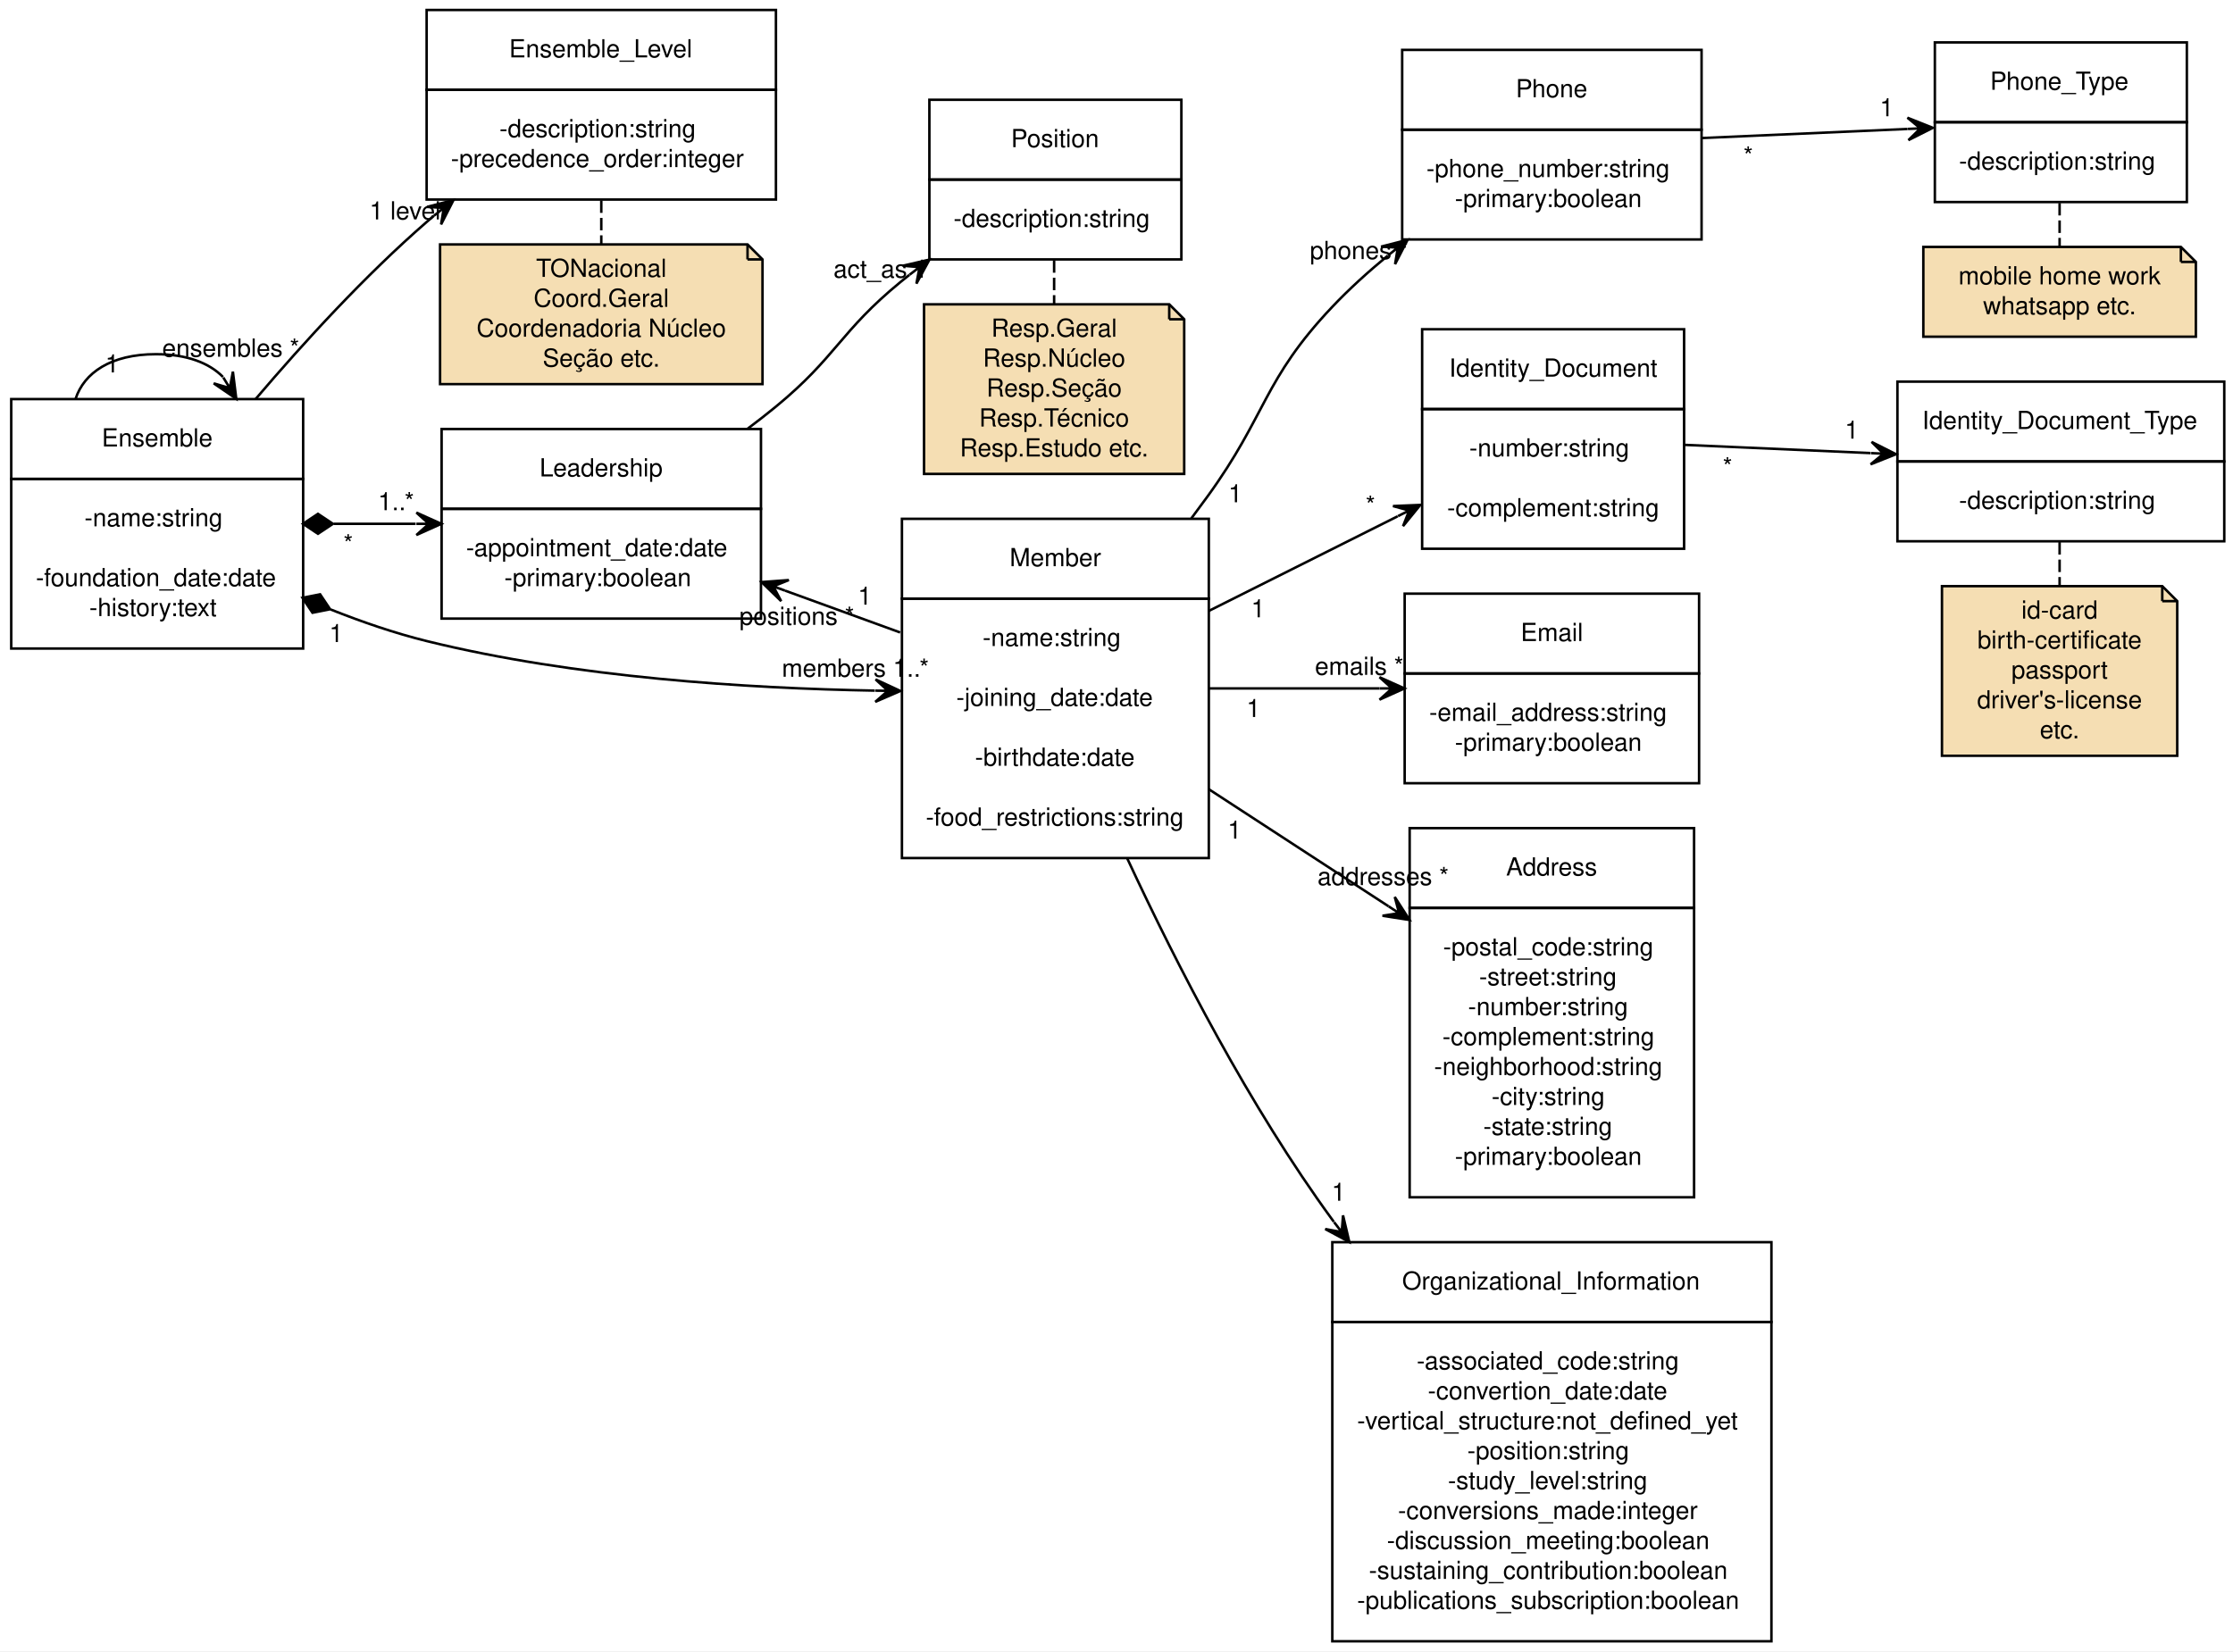
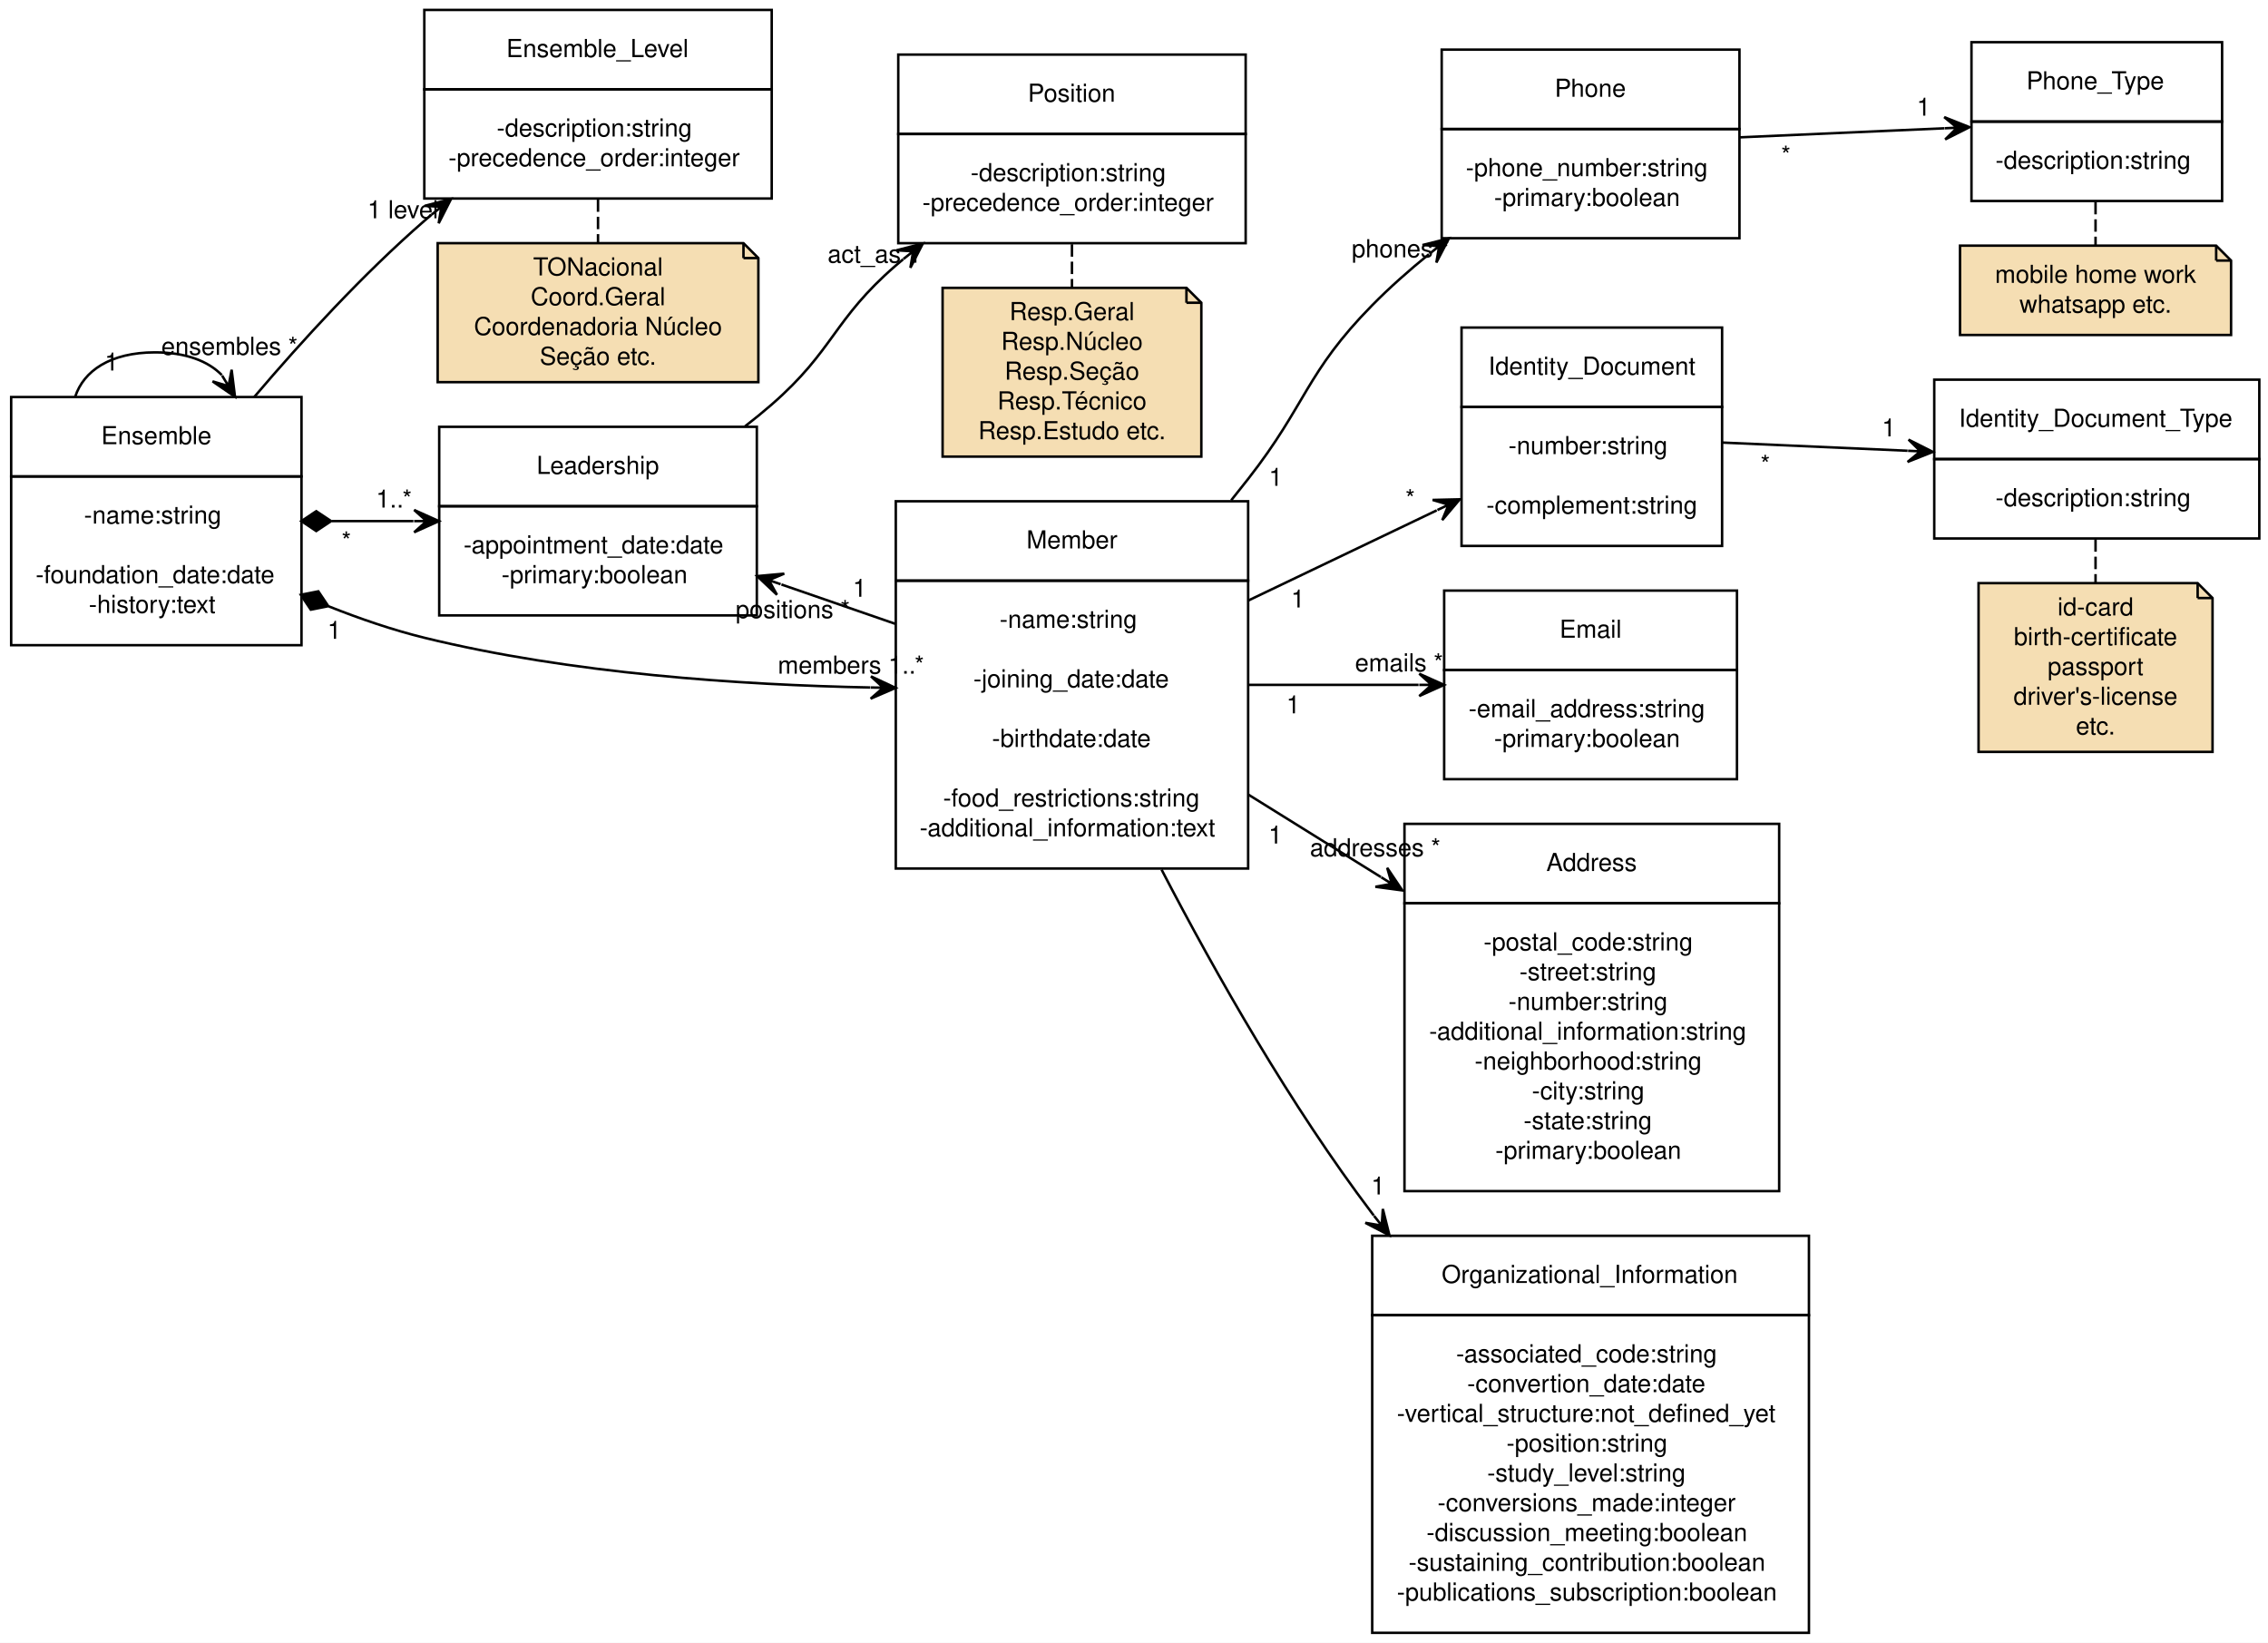
- <svg xmlns="http://www.w3.org/2000/svg" width="895pt" height="662pt" viewBox="0.00 0.00 895.00 662.00">
+ <svg xmlns="http://www.w3.org/2000/svg" width="914pt" height="662pt" viewBox="0.00 0.00 914.00 662.00">
  <g id="graph0" class="graph" transform="scale(1 1) rotate(0) translate(4 658)">
-     <polygon fill="#ffffff" stroke="transparent" points="-4,4 -4,-658 891,-658 891,4 -4,4" />
+     <polygon fill="#ffffff" stroke="transparent" points="-4,4 -4,-658 910,-658 910,4 -4,4" />
    <g id="node1" class="node">
-       <polygon fill="none" stroke="#000000" points="368.5,-586 368.5,-618 469.5,-618 469.5,-586 368.5,-586" />
-       <text text-anchor="start" x="401.219" y="-599" font-family="Helvetica,sans-Serif" font-size="10.00" fill="#000000">Position</text>
-       <polygon fill="none" stroke="#000000" points="368.5,-554 368.5,-586 469.5,-586 469.5,-554 368.5,-554" />
-       <text text-anchor="start" x="378.163" y="-567" font-family="Helvetica,sans-Serif" font-size="10.00" fill="#000000"> -description:string</text>
+       <polygon fill="none" stroke="#000000" points="358,-604 358,-636 498,-636 498,-604 358,-604" />
+       <text text-anchor="start" x="410.219" y="-617" font-family="Helvetica,sans-Serif" font-size="10.00" fill="#000000">Position</text>
+       <polygon fill="none" stroke="#000000" points="358,-560 358,-604 498,-604 498,-560 358,-560" />
+       <text text-anchor="start" x="387.163" y="-585" font-family="Helvetica,sans-Serif" font-size="10.00" fill="#000000"> -description:string</text>
+       <text text-anchor="start" x="367.707" y="-573" font-family="Helvetica,sans-Serif" font-size="10.00" fill="#000000"> -precedence_order:integer</text>
    </g>
    <g id="node14" class="node">
-       <polygon fill="#f5deb3" stroke="#000000" points="464.637,-536 366.363,-536 366.363,-468 470.637,-468 470.637,-530 464.637,-536" />
-       <polyline fill="none" stroke="#000000" points="464.637,-536 464.637,-530 " />
-       <polyline fill="none" stroke="#000000" points="470.637,-530 464.637,-530 " />
-       <text text-anchor="middle" x="418.5" y="-523" font-family="Helvetica,sans-Serif" font-size="10.00" fill="#000000">Resp.Geral</text>
-       <text text-anchor="middle" x="418.5" y="-511" font-family="Helvetica,sans-Serif" font-size="10.00" fill="#000000">Resp.Núcleo</text>
-       <text text-anchor="middle" x="418.5" y="-499" font-family="Helvetica,sans-Serif" font-size="10.00" fill="#000000">Resp.Seção</text>
-       <text text-anchor="middle" x="418.5" y="-487" font-family="Helvetica,sans-Serif" font-size="10.00" fill="#000000">Resp.Técnico</text>
-       <text text-anchor="middle" x="418.5" y="-475" font-family="Helvetica,sans-Serif" font-size="10.00" fill="#000000">Resp.Estudo etc.</text>
+       <polygon fill="#f5deb3" stroke="#000000" points="474.137,-542 375.863,-542 375.863,-474 480.137,-474 480.137,-536 474.137,-542" />
+       <polyline fill="none" stroke="#000000" points="474.137,-542 474.137,-536 " />
+       <polyline fill="none" stroke="#000000" points="480.137,-536 474.137,-536 " />
+       <text text-anchor="middle" x="428" y="-529" font-family="Helvetica,sans-Serif" font-size="10.00" fill="#000000">Resp.Geral</text>
+       <text text-anchor="middle" x="428" y="-517" font-family="Helvetica,sans-Serif" font-size="10.00" fill="#000000">Resp.Núcleo</text>
+       <text text-anchor="middle" x="428" y="-505" font-family="Helvetica,sans-Serif" font-size="10.00" fill="#000000">Resp.Seção</text>
+       <text text-anchor="middle" x="428" y="-493" font-family="Helvetica,sans-Serif" font-size="10.00" fill="#000000">Resp.Técnico</text>
+       <text text-anchor="middle" x="428" y="-481" font-family="Helvetica,sans-Serif" font-size="10.00" fill="#000000">Resp.Estudo etc.</text>
    </g>
    <g id="edge12" class="edge">
-       <path fill="none" stroke="#000000" stroke-dasharray="5,2" d="M418.5,-553.659C418.5,-547.814 418.5,-541.97 418.5,-536.125" />
+       <path fill="none" stroke="#000000" stroke-dasharray="5,2" d="M428,-559.57C428,-553.747 428,-547.924 428,-542.102" />
    </g>
    <g id="node2" class="node">
-       <polygon fill="none" stroke="#000000" points="771.5,-609 771.5,-641 872.5,-641 872.5,-609 771.5,-609" />
-       <text text-anchor="start" x="793.654" y="-622" font-family="Helvetica,sans-Serif" font-size="10.00" fill="#000000">Phone_Type</text>
-       <polygon fill="none" stroke="#000000" points="771.5,-577 771.5,-609 872.5,-609 872.5,-577 771.5,-577" />
-       <text text-anchor="start" x="781.163" y="-590" font-family="Helvetica,sans-Serif" font-size="10.00" fill="#000000"> -description:string</text>
+       <polygon fill="none" stroke="#000000" points="790.5,-609 790.5,-641 891.5,-641 891.5,-609 790.5,-609" />
+       <text text-anchor="start" x="812.654" y="-622" font-family="Helvetica,sans-Serif" font-size="10.00" fill="#000000">Phone_Type</text>
+       <polygon fill="none" stroke="#000000" points="790.5,-577 790.5,-609 891.5,-609 891.5,-577 790.5,-577" />
+       <text text-anchor="start" x="800.163" y="-590" font-family="Helvetica,sans-Serif" font-size="10.00" fill="#000000"> -description:string</text>
    </g>
    <g id="node15" class="node">
-       <polygon fill="#f5deb3" stroke="#000000" points="870.115,-559 766.885,-559 766.885,-523 876.115,-523 876.115,-553 870.115,-559" />
-       <polyline fill="none" stroke="#000000" points="870.115,-559 870.115,-553 " />
-       <polyline fill="none" stroke="#000000" points="876.115,-553 870.115,-553 " />
-       <text text-anchor="middle" x="821.5" y="-544" font-family="Helvetica,sans-Serif" font-size="10.00" fill="#000000">mobile home work</text>
-       <text text-anchor="middle" x="821.5" y="-532" font-family="Helvetica,sans-Serif" font-size="10.00" fill="#000000">whatsapp etc.</text>
+       <polygon fill="#f5deb3" stroke="#000000" points="889.115,-559 785.885,-559 785.885,-523 895.115,-523 895.115,-553 889.115,-559" />
+       <polyline fill="none" stroke="#000000" points="889.115,-559 889.115,-553 " />
+       <polyline fill="none" stroke="#000000" points="895.115,-553 889.115,-553 " />
+       <text text-anchor="middle" x="840.5" y="-544" font-family="Helvetica,sans-Serif" font-size="10.00" fill="#000000">mobile home work</text>
+       <text text-anchor="middle" x="840.5" y="-532" font-family="Helvetica,sans-Serif" font-size="10.00" fill="#000000">whatsapp etc.</text>
    </g>
    <g id="edge15" class="edge">
-       <path fill="none" stroke="#000000" stroke-dasharray="5,2" d="M821.5,-576.619C821.5,-570.767 821.5,-564.915 821.5,-559.062" />
+       <path fill="none" stroke="#000000" stroke-dasharray="5,2" d="M840.5,-576.619C840.5,-570.767 840.5,-564.915 840.5,-559.062" />
    </g>
    <g id="node3" class="node">
-       <polygon fill="none" stroke="#000000" points="558,-606 558,-638 678,-638 678,-606 558,-606" />
-       <text text-anchor="start" x="603.548" y="-619" font-family="Helvetica,sans-Serif" font-size="10.00" fill="#000000">Phone</text>
-       <polygon fill="none" stroke="#000000" points="558,-562 558,-606 678,-606 678,-562 558,-562" />
-       <text text-anchor="start" x="567.71" y="-587" font-family="Helvetica,sans-Serif" font-size="10.00" fill="#000000"> -phone_number:string</text>
-       <text text-anchor="start" x="579.108" y="-575" font-family="Helvetica,sans-Serif" font-size="10.00" fill="#000000"> -primary:boolean</text>
+       <polygon fill="none" stroke="#000000" points="577,-606 577,-638 697,-638 697,-606 577,-606" />
+       <text text-anchor="start" x="622.548" y="-619" font-family="Helvetica,sans-Serif" font-size="10.00" fill="#000000">Phone</text>
+       <polygon fill="none" stroke="#000000" points="577,-562 577,-606 697,-606 697,-562 577,-562" />
+       <text text-anchor="start" x="586.71" y="-587" font-family="Helvetica,sans-Serif" font-size="10.00" fill="#000000"> -phone_number:string</text>
+       <text text-anchor="start" x="598.108" y="-575" font-family="Helvetica,sans-Serif" font-size="10.00" fill="#000000"> -primary:boolean</text>
    </g>
    <g id="edge14" class="edge">
-       <path fill="none" stroke="#000000" d="M678.231,-602.664C704.201,-603.812 734.527,-605.154 760.574,-606.306" />
-       <polygon fill="#000000" stroke="#000000" points="770.7,-606.753 760.511,-610.807 765.705,-606.532 760.71,-606.311 760.71,-606.311 760.71,-606.311 765.705,-606.532 760.909,-601.816 770.7,-606.753 770.7,-606.753" />
-       <text text-anchor="middle" x="752.218" y="-611.397" font-family="Helvetica,sans-Serif" font-size="10.00" fill="#000000">1</text>
-       <text text-anchor="middle" x="696.713" y="-592.02" font-family="Helvetica,sans-Serif" font-size="10.00" fill="#000000">*</text>
+       <path fill="none" stroke="#000000" d="M697.231,-602.664C723.201,-603.812 753.527,-605.154 779.574,-606.306" />
+       <polygon fill="#000000" stroke="#000000" points="789.7,-606.753 779.511,-610.807 784.705,-606.532 779.71,-606.311 779.71,-606.311 779.71,-606.311 784.705,-606.532 779.909,-601.816 789.7,-606.753 789.7,-606.753" />
+       <text text-anchor="middle" x="771.218" y="-611.397" font-family="Helvetica,sans-Serif" font-size="10.00" fill="#000000">1</text>
+       <text text-anchor="middle" x="715.713" y="-592.02" font-family="Helvetica,sans-Serif" font-size="10.00" fill="#000000">*</text>
    </g>
    <g id="node4" class="node">
-       <polygon fill="none" stroke="#000000" points="756.5,-473 756.5,-505 887.5,-505 887.5,-473 756.5,-473" />
-       <text text-anchor="start" x="766.429" y="-486" font-family="Helvetica,sans-Serif" font-size="10.00" fill="#000000">Identity_Document_Type</text>
-       <polygon fill="none" stroke="#000000" points="756.5,-441 756.5,-473 887.5,-473 887.5,-441 756.5,-441" />
-       <text text-anchor="start" x="781.163" y="-454" font-family="Helvetica,sans-Serif" font-size="10.00" fill="#000000"> -description:string</text>
+       <polygon fill="none" stroke="#000000" points="775.5,-473 775.5,-505 906.5,-505 906.5,-473 775.5,-473" />
+       <text text-anchor="start" x="785.429" y="-486" font-family="Helvetica,sans-Serif" font-size="10.00" fill="#000000">Identity_Document_Type</text>
+       <polygon fill="none" stroke="#000000" points="775.5,-441 775.5,-473 906.5,-473 906.5,-441 775.5,-441" />
+       <text text-anchor="start" x="800.163" y="-454" font-family="Helvetica,sans-Serif" font-size="10.00" fill="#000000"> -description:string</text>
    </g>
    <g id="node16" class="node">
-       <polygon fill="#f5deb3" stroke="#000000" points="862.649,-423 774.351,-423 774.351,-355 868.649,-355 868.649,-417 862.649,-423" />
-       <polyline fill="none" stroke="#000000" points="862.649,-423 862.649,-417 " />
-       <polyline fill="none" stroke="#000000" points="868.649,-417 862.649,-417 " />
-       <text text-anchor="middle" x="821.5" y="-410" font-family="Helvetica,sans-Serif" font-size="10.00" fill="#000000">id-card</text>
-       <text text-anchor="middle" x="821.5" y="-398" font-family="Helvetica,sans-Serif" font-size="10.00" fill="#000000">birth-certificate</text>
-       <text text-anchor="middle" x="821.5" y="-386" font-family="Helvetica,sans-Serif" font-size="10.00" fill="#000000">passport</text>
-       <text text-anchor="middle" x="821.5" y="-374" font-family="Helvetica,sans-Serif" font-size="10.00" fill="#000000">driver's-license</text>
-       <text text-anchor="middle" x="821.5" y="-362" font-family="Helvetica,sans-Serif" font-size="10.00" fill="#000000">etc.</text>
+       <polygon fill="#f5deb3" stroke="#000000" points="881.649,-423 793.351,-423 793.351,-355 887.649,-355 887.649,-417 881.649,-423" />
+       <polyline fill="none" stroke="#000000" points="881.649,-423 881.649,-417 " />
+       <polyline fill="none" stroke="#000000" points="887.649,-417 881.649,-417 " />
+       <text text-anchor="middle" x="840.5" y="-410" font-family="Helvetica,sans-Serif" font-size="10.00" fill="#000000">id-card</text>
+       <text text-anchor="middle" x="840.5" y="-398" font-family="Helvetica,sans-Serif" font-size="10.00" fill="#000000">birth-certificate</text>
+       <text text-anchor="middle" x="840.5" y="-386" font-family="Helvetica,sans-Serif" font-size="10.00" fill="#000000">passport</text>
+       <text text-anchor="middle" x="840.5" y="-374" font-family="Helvetica,sans-Serif" font-size="10.00" fill="#000000">driver's-license</text>
+       <text text-anchor="middle" x="840.5" y="-362" font-family="Helvetica,sans-Serif" font-size="10.00" fill="#000000">etc.</text>
    </g>
    <g id="edge17" class="edge">
-       <path fill="none" stroke="#000000" stroke-dasharray="5,2" d="M821.5,-440.659C821.5,-434.815 821.5,-428.97 821.5,-423.125" />
+       <path fill="none" stroke="#000000" stroke-dasharray="5,2" d="M840.5,-440.659C840.5,-434.815 840.5,-428.97 840.5,-423.125" />
    </g>
    <g id="node5" class="node">
-       <polygon fill="none" stroke="#000000" points="566,-494 566,-526 671,-526 671,-494 566,-494" />
-       <text text-anchor="start" x="576.822" y="-507" font-family="Helvetica,sans-Serif" font-size="10.00" fill="#000000">Identity_Document</text>
-       <polygon fill="none" stroke="#000000" points="566,-438 566,-494 671,-494 671,-438 566,-438" />
-       <text text-anchor="start" x="584.887" y="-475" font-family="Helvetica,sans-Serif" font-size="10.00" fill="#000000"> -number:string</text>
-       <text text-anchor="start" x="575.998" y="-451" font-family="Helvetica,sans-Serif" font-size="10.00" fill="#000000">-complement:string</text>
+       <polygon fill="none" stroke="#000000" points="585,-494 585,-526 690,-526 690,-494 585,-494" />
+       <text text-anchor="start" x="595.822" y="-507" font-family="Helvetica,sans-Serif" font-size="10.00" fill="#000000">Identity_Document</text>
+       <polygon fill="none" stroke="#000000" points="585,-438 585,-494 690,-494 690,-438 585,-438" />
+       <text text-anchor="start" x="603.887" y="-475" font-family="Helvetica,sans-Serif" font-size="10.00" fill="#000000"> -number:string</text>
+       <text text-anchor="start" x="594.998" y="-451" font-family="Helvetica,sans-Serif" font-size="10.00" fill="#000000">-complement:string</text>
    </g>
    <g id="edge16" class="edge">
-       <path fill="none" stroke="#000000" d="M670.671,-479.671C693.546,-478.659 720.772,-477.455 745.756,-476.35" />
-       <polygon fill="#000000" stroke="#000000" points="755.938,-475.899 746.147,-480.837 750.943,-476.12 745.948,-476.341 745.948,-476.341 745.948,-476.341 750.943,-476.12 745.749,-471.846 755.938,-475.899 755.938,-475.899" />
-       <text text-anchor="middle" x="738.203" y="-482.144" font-family="Helvetica,sans-Serif" font-size="10.00" fill="#000000">1</text>
-       <text text-anchor="middle" x="688.406" y="-467.426" font-family="Helvetica,sans-Serif" font-size="10.00" fill="#000000">*</text>
+       <path fill="none" stroke="#000000" d="M689.671,-479.671C712.546,-478.659 739.772,-477.455 764.756,-476.35" />
+       <polygon fill="#000000" stroke="#000000" points="774.938,-475.899 765.147,-480.837 769.943,-476.12 764.948,-476.341 764.948,-476.341 764.948,-476.341 769.943,-476.12 764.749,-471.846 774.938,-475.899 774.938,-475.899" />
+       <text text-anchor="middle" x="757.203" y="-482.144" font-family="Helvetica,sans-Serif" font-size="10.00" fill="#000000">1</text>
+       <text text-anchor="middle" x="707.406" y="-467.426" font-family="Helvetica,sans-Serif" font-size="10.00" fill="#000000">*</text>
    </g>
    <g id="node6" class="node">
-       <polygon fill="none" stroke="#000000" points="559,-388 559,-420 677,-420 677,-388 559,-388" />
-       <text text-anchor="start" x="605.503" y="-401" font-family="Helvetica,sans-Serif" font-size="10.00" fill="#000000">Email</text>
-       <polygon fill="none" stroke="#000000" points="559,-344 559,-388 677,-388 677,-344 559,-344" />
-       <text text-anchor="start" x="568.83" y="-369" font-family="Helvetica,sans-Serif" font-size="10.00" fill="#000000"> -email_address:string</text>
-       <text text-anchor="start" x="579.108" y="-357" font-family="Helvetica,sans-Serif" font-size="10.00" fill="#000000"> -primary:boolean</text>
+       <polygon fill="none" stroke="#000000" points="578,-388 578,-420 696,-420 696,-388 578,-388" />
+       <text text-anchor="start" x="624.503" y="-401" font-family="Helvetica,sans-Serif" font-size="10.00" fill="#000000">Email</text>
+       <polygon fill="none" stroke="#000000" points="578,-344 578,-388 696,-388 696,-344 578,-344" />
+       <text text-anchor="start" x="587.83" y="-369" font-family="Helvetica,sans-Serif" font-size="10.00" fill="#000000"> -email_address:string</text>
+       <text text-anchor="start" x="598.108" y="-357" font-family="Helvetica,sans-Serif" font-size="10.00" fill="#000000"> -primary:boolean</text>
    </g>
    <g id="node7" class="node">
-       <polygon fill="none" stroke="#000000" points="561,-294 561,-326 675,-326 675,-294 561,-294" />
-       <text text-anchor="start" x="599.663" y="-307" font-family="Helvetica,sans-Serif" font-size="10.00" fill="#000000">Address</text>
-       <polygon fill="none" stroke="#000000" points="561,-178 561,-294 675,-294 675,-178 561,-178" />
-       <text text-anchor="start" x="574.379" y="-275" font-family="Helvetica,sans-Serif" font-size="10.00" fill="#000000"> -postal_code:string</text>
-       <text text-anchor="start" x="588.832" y="-263" font-family="Helvetica,sans-Serif" font-size="10.00" fill="#000000"> -street:string</text>
-       <text text-anchor="start" x="584.387" y="-251" font-family="Helvetica,sans-Serif" font-size="10.00" fill="#000000"> -number:string</text>
-       <text text-anchor="start" x="574.109" y="-239" font-family="Helvetica,sans-Serif" font-size="10.00" fill="#000000"> -complement:string</text>
-       <text text-anchor="start" x="570.765" y="-227" font-family="Helvetica,sans-Serif" font-size="10.00" fill="#000000"> -neighborhood:string</text>
-       <text text-anchor="start" x="593.835" y="-215" font-family="Helvetica,sans-Serif" font-size="10.00" fill="#000000"> -city:string</text>
-       <text text-anchor="start" x="590.496" y="-203" font-family="Helvetica,sans-Serif" font-size="10.00" fill="#000000"> -state:string</text>
-       <text text-anchor="start" x="579.108" y="-191" font-family="Helvetica,sans-Serif" font-size="10.00" fill="#000000"> -primary:boolean</text>
+       <polygon fill="none" stroke="#000000" points="562,-294 562,-326 713,-326 713,-294 562,-294" />
+       <text text-anchor="start" x="619.163" y="-307" font-family="Helvetica,sans-Serif" font-size="10.00" fill="#000000">Address</text>
+       <polygon fill="none" stroke="#000000" points="562,-178 562,-294 713,-294 713,-178 562,-178" />
+       <text text-anchor="start" x="593.879" y="-275" font-family="Helvetica,sans-Serif" font-size="10.00" fill="#000000"> -postal_code:string</text>
+       <text text-anchor="start" x="608.332" y="-263" font-family="Helvetica,sans-Serif" font-size="10.00" fill="#000000"> -street:string</text>
+       <text text-anchor="start" x="603.887" y="-251" font-family="Helvetica,sans-Serif" font-size="10.00" fill="#000000"> -number:string</text>
+       <text text-anchor="start" x="571.935" y="-239" font-family="Helvetica,sans-Serif" font-size="10.00" fill="#000000"> -additional_information:string</text>
+       <text text-anchor="start" x="590.265" y="-227" font-family="Helvetica,sans-Serif" font-size="10.00" fill="#000000"> -neighborhood:string</text>
+       <text text-anchor="start" x="613.335" y="-215" font-family="Helvetica,sans-Serif" font-size="10.00" fill="#000000"> -city:string</text>
+       <text text-anchor="start" x="609.996" y="-203" font-family="Helvetica,sans-Serif" font-size="10.00" fill="#000000"> -state:string</text>
+       <text text-anchor="start" x="598.608" y="-191" font-family="Helvetica,sans-Serif" font-size="10.00" fill="#000000"> -primary:boolean</text>
    </g>
    <g id="node8" class="node">
      <polygon fill="none" stroke="#000000" points="167,-622 167,-654 307,-654 307,-622 167,-622" />
      <text text-anchor="start" x="200.046" y="-635" font-family="Helvetica,sans-Serif" font-size="10.00" fill="#000000">Ensemble_Level</text>
      <polygon fill="none" stroke="#000000" points="167,-578 167,-622 307,-622 307,-578 167,-578" />
      <text text-anchor="start" x="196.163" y="-603" font-family="Helvetica,sans-Serif" font-size="10.00" fill="#000000"> -description:string</text>
      <text text-anchor="start" x="176.707" y="-591" font-family="Helvetica,sans-Serif" font-size="10.00" fill="#000000"> -precedence_order:integer</text>
    </g>
    <g id="node13" class="node">
      <polygon fill="#f5deb3" stroke="#000000" points="295.62,-560 172.38,-560 172.38,-504 301.62,-504 301.62,-554 295.62,-560" />
      <polyline fill="none" stroke="#000000" points="295.62,-560 295.62,-554 " />
      <polyline fill="none" stroke="#000000" points="301.62,-554 295.62,-554 " />
      <text text-anchor="middle" x="237" y="-547" font-family="Helvetica,sans-Serif" font-size="10.00" fill="#000000">TONacional</text>
      <text text-anchor="middle" x="237" y="-535" font-family="Helvetica,sans-Serif" font-size="10.00" fill="#000000">Coord.Geral</text>
      <text text-anchor="middle" x="237" y="-523" font-family="Helvetica,sans-Serif" font-size="10.00" fill="#000000">Coordenadoria Núcleo</text>
      <text text-anchor="middle" x="237" y="-511" font-family="Helvetica,sans-Serif" font-size="10.00" fill="#000000">Seção etc.</text>
    </g>
    <g id="edge1" class="edge">
      <path fill="none" stroke="#000000" stroke-dasharray="5,2" d="M237,-577.65C237,-571.84 237,-566.029 237,-560.219" />
    </g>
    <g id="node9" class="node">
      <polygon fill="none" stroke="#000000" points=".5,-466 .5,-498 117.5,-498 117.5,-466 .5,-466" />
      <text text-anchor="start" x="36.773" y="-479" font-family="Helvetica,sans-Serif" font-size="10.00" fill="#000000">Ensemble</text>
      <polygon fill="none" stroke="#000000" points=".5,-398 .5,-466 117.5,-466 117.5,-398 .5,-398" />
      <text text-anchor="start" x="29.831" y="-447" font-family="Helvetica,sans-Serif" font-size="10.00" fill="#000000"> -name:string</text>
      <text text-anchor="start" x="10.366" y="-423" font-family="Helvetica,sans-Serif" font-size="10.00" fill="#000000">-foundation_date:date</text>
      <text text-anchor="start" x="31.776" y="-411" font-family="Helvetica,sans-Serif" font-size="10.00" fill="#000000"> -history:text</text>
    </g>
    <g id="edge2" class="edge">
      <path fill="none" stroke="#000000" d="M98.446,-498.015C117.916,-520.902 142.404,-547.62 167,-569 167.963,-569.837 168.942,-570.672 169.934,-571.503" />
      <polygon fill="#000000" stroke="#000000" points="177.768,-577.799 167.154,-575.042 173.87,-574.667 169.973,-571.535 169.973,-571.535 169.973,-571.535 173.87,-574.667 172.792,-568.027 177.768,-577.799 177.768,-577.799" />
      <text text-anchor="middle" x="158.344" y="-570.032" font-family="Helvetica,sans-Serif" font-size="10.00" fill="#000000">1 level</text>
    </g>
    <g id="edge3" class="edge">
      <path fill="none" stroke="#000000" d="M26.298,-498.114C29.688,-508.518 40.422,-516 58.5,-516 70.929,-516 79.886,-512.464 85.372,-506.873" />
      <polygon fill="#000000" stroke="#000000" points="90.702,-498.114 89.348,-508.996 88.103,-502.385 85.504,-506.657 85.504,-506.657 85.504,-506.657 88.103,-502.385 81.659,-504.318 90.702,-498.114 90.702,-498.114" />
      <text text-anchor="middle" x="88.5" y="-514.992" font-family="Helvetica,sans-Serif" font-size="10.00" fill="#000000">ensembles *</text>
      <text text-anchor="middle" x="40.977" y="-508.698" font-family="Helvetica,sans-Serif" font-size="10.00" fill="#000000">1</text>
    </g>
    <g id="node10" class="node">
      <polygon fill="none" stroke="#000000" points="173,-454 173,-486 301,-486 301,-454 173,-454" />
      <text text-anchor="start" x="212.269" y="-467" font-family="Helvetica,sans-Serif" font-size="10.00" fill="#000000">Leadership</text>
      <polygon fill="none" stroke="#000000" points="173,-410 173,-454 301,-454 301,-410 173,-410" />
      <text text-anchor="start" x="182.811" y="-435" font-family="Helvetica,sans-Serif" font-size="10.00" fill="#000000"> -appointment_date:date</text>
      <text text-anchor="start" x="198.108" y="-423" font-family="Helvetica,sans-Serif" font-size="10.00" fill="#000000"> -primary:boolean</text>
    </g>
    <g id="edge4" class="edge">
      <path fill="none" stroke="#000000" d="M129.763,-448C140.562,-448 151.728,-448 162.592,-448" />
      <polygon fill="#000000" stroke="#000000" points="129.442,-448 123.442,-452 117.442,-448 123.442,-444 129.442,-448" />
      <polygon fill="#000000" stroke="#000000" points="172.893,-448 162.893,-452.5 167.893,-448 162.893,-448 162.893,-448 162.893,-448 167.893,-448 162.893,-443.5 172.893,-448 172.893,-448" />
      <text text-anchor="middle" x="154.767" y="-453.452" font-family="Helvetica,sans-Serif" font-size="10.00" fill="#000000">1..*</text>
      <text text-anchor="middle" x="135.568" y="-436.548" font-family="Helvetica,sans-Serif" font-size="10.00" fill="#000000">*</text>
    </g>
    <g id="node11" class="node">
-       <polygon fill="none" stroke="#000000" points="357.5,-418 357.5,-450 480.5,-450 480.5,-418 357.5,-418" />
-       <text text-anchor="start" x="400.668" y="-431" font-family="Helvetica,sans-Serif" font-size="10.00" fill="#000000">Member</text>
-       <polygon fill="none" stroke="#000000" points="357.5,-314 357.5,-418 480.5,-418 480.5,-314 357.5,-314" />
-       <text text-anchor="start" x="389.831" y="-399" font-family="Helvetica,sans-Serif" font-size="10.00" fill="#000000"> -name:string</text>
-       <text text-anchor="start" x="379.264" y="-375" font-family="Helvetica,sans-Serif" font-size="10.00" fill="#000000">-joining_date:date</text>
-       <text text-anchor="start" x="386.767" y="-351" font-family="Helvetica,sans-Serif" font-size="10.00" fill="#000000">-birthdate:date</text>
-       <text text-anchor="start" x="367.05" y="-327" font-family="Helvetica,sans-Serif" font-size="10.00" fill="#000000">-food_restrictions:string</text>
+       <polygon fill="none" stroke="#000000" points="357,-424 357,-456 499,-456 499,-424 357,-424" />
+       <text text-anchor="start" x="409.668" y="-437" font-family="Helvetica,sans-Serif" font-size="10.00" fill="#000000">Member</text>
+       <polygon fill="none" stroke="#000000" points="357,-308 357,-424 499,-424 499,-308 357,-308" />
+       <text text-anchor="start" x="398.831" y="-405" font-family="Helvetica,sans-Serif" font-size="10.00" fill="#000000"> -name:string</text>
+       <text text-anchor="start" x="388.264" y="-381" font-family="Helvetica,sans-Serif" font-size="10.00" fill="#000000">-joining_date:date</text>
+       <text text-anchor="start" x="395.767" y="-357" font-family="Helvetica,sans-Serif" font-size="10.00" fill="#000000">-birthdate:date</text>
+       <text text-anchor="start" x="376.05" y="-333" font-family="Helvetica,sans-Serif" font-size="10.00" fill="#000000">-food_restrictions:string</text>
+       <text text-anchor="start" x="366.599" y="-321" font-family="Helvetica,sans-Serif" font-size="10.00" fill="#000000"> -additional_information:text</text>
    </g>
    <g id="edge5" class="edge">
-       <path fill="none" stroke="#000000" d="M128.564,-413.642C141.115,-408.652 154.259,-404.146 167,-401 226.358,-386.342 295.784,-382.022 346.638,-381.123" />
-       <polygon fill="#000000" stroke="#000000" points="128.32,-413.744 124.307,-419.735 117.233,-418.336 121.246,-412.344 128.32,-413.744" />
-       <polygon fill="#000000" stroke="#000000" points="356.874,-380.983 346.936,-385.619 351.875,-381.051 346.875,-381.12 346.875,-381.12 346.875,-381.12 351.875,-381.051 346.814,-376.62 356.874,-380.983 356.874,-380.983" />
-       <text text-anchor="middle" x="338.865" y="-386.682" font-family="Helvetica,sans-Serif" font-size="10.00" fill="#000000">members 1..*</text>
-       <text text-anchor="middle" x="130.745" y="-400.59" font-family="Helvetica,sans-Serif" font-size="10.00" fill="#000000">1</text>
+       <path fill="none" stroke="#000000" d="M128.557,-413.613C141.109,-408.626 154.255,-404.129 167,-401 226.048,-386.505 294.687,-381.972 346.752,-380.948" />
+       <polygon fill="#000000" stroke="#000000" points="128.313,-413.714 124.299,-419.705 117.226,-418.305 121.239,-412.314 128.313,-413.714" />
+       <polygon fill="#000000" stroke="#000000" points="356.936,-380.788 347.008,-385.444 351.937,-380.866 346.937,-380.945 346.937,-380.945 346.937,-380.945 351.937,-380.866 346.867,-376.445 356.936,-380.788 356.936,-380.788" />
+       <text text-anchor="middle" x="338.945" y="-386.524" font-family="Helvetica,sans-Serif" font-size="10.00" fill="#000000">members 1..*</text>
+       <text text-anchor="middle" x="130.739" y="-400.561" font-family="Helvetica,sans-Serif" font-size="10.00" fill="#000000">1</text>
    </g>
    <g id="edge11" class="edge">
-       <path fill="none" stroke="#000000" d="M295.683,-486.146C299.575,-489.058 303.382,-492.024 307,-495 331.271,-514.964 332.696,-525.076 357,-545 358.147,-545.941 359.317,-546.88 360.503,-547.816" />
-       <polygon fill="#000000" stroke="#000000" points="368.544,-553.931 357.86,-551.46 364.564,-550.904 360.584,-547.878 360.584,-547.878 360.584,-547.878 364.564,-550.904 363.308,-544.295 368.544,-553.931 368.544,-553.931" />
-       <text text-anchor="middle" x="348.999" y="-546.687" font-family="Helvetica,sans-Serif" font-size="10.00" fill="#000000">act_as 1</text>
+       <path fill="none" stroke="#000000" d="M296.24,-486.192C299.959,-489.072 303.578,-492.019 307,-495 332.159,-516.916 331.769,-529.167 357,-551 357.975,-551.843 358.965,-552.684 359.969,-553.521" />
+       <polygon fill="#000000" stroke="#000000" points="367.902,-559.85 357.278,-557.13 363.993,-556.731 360.085,-553.613 360.085,-553.613 360.085,-553.613 363.993,-556.731 362.892,-550.095 367.902,-559.85 367.902,-559.85" />
+       <text text-anchor="middle" x="348.461" y="-552.151" font-family="Helvetica,sans-Serif" font-size="10.00" fill="#000000">act_as 1</text>
    </g>
    <g id="edge13" class="edge">
-       <path fill="none" stroke="#000000" d="M310.672,-421.21C325.977,-415.645 341.955,-409.834 356.778,-404.444" />
-       <polygon fill="#000000" stroke="#000000" points="301.245,-424.638 309.106,-416.991 305.945,-422.929 310.644,-421.221 310.644,-421.221 310.644,-421.221 305.945,-422.929 312.181,-425.45 301.245,-424.638 301.245,-424.638" />
-       <text text-anchor="middle" x="342.632" y="-415.582" font-family="Helvetica,sans-Serif" font-size="10.00" fill="#000000">1</text>
-       <text text-anchor="middle" x="315.392" y="-407.5" font-family="Helvetica,sans-Serif" font-size="10.00" fill="#000000">positions *</text>
+       <path fill="none" stroke="#000000" d="M310.914,-422.459C325.992,-417.249 341.827,-411.777 356.808,-406.601" />
+       <polygon fill="#000000" stroke="#000000" points="301.132,-425.839 309.113,-418.32 305.857,-424.206 310.583,-422.573 310.583,-422.573 310.583,-422.573 305.857,-424.206 312.053,-426.827 301.132,-425.839 301.132,-425.839" />
+       <text text-anchor="middle" x="342.436" y="-417.509" font-family="Helvetica,sans-Serif" font-size="10.00" fill="#000000">1</text>
+       <text text-anchor="middle" x="315.503" y="-408.93" font-family="Helvetica,sans-Serif" font-size="10.00" fill="#000000">positions *</text>
    </g>
    <g id="edge7" class="edge">
-       <path fill="none" stroke="#000000" d="M473.491,-450.18C475.711,-453.144 477.889,-456.092 480,-459 503.753,-491.72 502.197,-505.645 530,-535 536.759,-542.136 544.381,-549.044 552.242,-555.523" />
-       <polygon fill="#000000" stroke="#000000" points="560.159,-561.852 549.538,-559.122 556.254,-558.73 552.348,-555.608 552.348,-555.608 552.348,-555.608 556.254,-558.73 555.158,-552.093 560.159,-561.852 560.159,-561.852" />
-       <text text-anchor="middle" x="540.723" y="-554.135" font-family="Helvetica,sans-Serif" font-size="10.00" fill="#000000">phones *</text>
-       <text text-anchor="middle" x="491.118" y="-456.63" font-family="Helvetica,sans-Serif" font-size="10.00" fill="#000000">1</text>
+       <path fill="none" stroke="#000000" d="M492.176,-456.4C494.498,-459.289 496.78,-462.163 499,-465 522.56,-495.111 522.182,-507.751 549,-535 555.995,-542.107 563.821,-549.033 571.845,-555.553" />
+       <polygon fill="#000000" stroke="#000000" points="579.91,-561.929 569.275,-559.257 575.988,-558.828 572.066,-555.727 572.066,-555.727 572.066,-555.727 575.988,-558.828 574.856,-552.197 579.91,-561.929 579.91,-561.929" />
+       <text text-anchor="middle" x="560.449" y="-554.318" font-family="Helvetica,sans-Serif" font-size="10.00" fill="#000000">phones *</text>
+       <text text-anchor="middle" x="510.115" y="-462.243" font-family="Helvetica,sans-Serif" font-size="10.00" fill="#000000">1</text>
    </g>
    <g id="edge10" class="edge">
-       <path fill="none" stroke="#000000" d="M480.257,-412.956C504.407,-425.061 532.051,-438.918 556.205,-451.025" />
-       <polygon fill="#000000" stroke="#000000" points="565.277,-455.572 554.321,-455.114 560.807,-453.332 556.337,-451.091 556.337,-451.091 556.337,-451.091 560.807,-453.332 558.354,-447.068 565.277,-455.572 565.277,-455.572" />
-       <text text-anchor="middle" x="545.285" y="-452.006" font-family="Helvetica,sans-Serif" font-size="10.00" fill="#000000">*</text>
-       <text text-anchor="middle" x="500.249" y="-410.522" font-family="Helvetica,sans-Serif" font-size="10.00" fill="#000000">1</text>
+       <path fill="none" stroke="#000000" d="M499.05,-415.995C523.705,-427.792 551.137,-440.917 575.004,-452.337" />
+       <polygon fill="#000000" stroke="#000000" points="584.305,-456.787 573.342,-456.53 579.794,-454.629 575.284,-452.471 575.284,-452.471 575.284,-452.471 579.794,-454.629 577.226,-448.412 584.305,-456.787 584.305,-456.787" />
+       <text text-anchor="middle" x="564.306" y="-453.588" font-family="Helvetica,sans-Serif" font-size="10.00" fill="#000000">*</text>
+       <text text-anchor="middle" x="519.048" y="-413.194" font-family="Helvetica,sans-Serif" font-size="10.00" fill="#000000">1</text>
    </g>
    <g id="edge8" class="edge">
-       <path fill="none" stroke="#000000" d="M480.257,-382C501.99,-382 526.552,-382 548.854,-382" />
-       <polygon fill="#000000" stroke="#000000" points="558.923,-382 548.923,-386.5 553.923,-382 548.923,-382 548.923,-382 548.923,-382 553.923,-382 548.923,-377.5 558.923,-382 558.923,-382" />
-       <text text-anchor="middle" x="540.797" y="-387.452" font-family="Helvetica,sans-Serif" font-size="10.00" fill="#000000">emails *</text>
-       <text text-anchor="middle" x="498.383" y="-370.548" font-family="Helvetica,sans-Serif" font-size="10.00" fill="#000000">1</text>
+       <path fill="none" stroke="#000000" d="M499.05,-382C521.218,-382 545.632,-382 567.68,-382" />
+       <polygon fill="#000000" stroke="#000000" points="577.96,-382 567.96,-386.5 572.96,-382 567.96,-382 567.96,-382 567.96,-382 572.96,-382 567.96,-377.5 577.96,-382 577.96,-382" />
+       <text text-anchor="middle" x="559.833" y="-387.452" font-family="Helvetica,sans-Serif" font-size="10.00" fill="#000000">emails *</text>
+       <text text-anchor="middle" x="517.176" y="-370.548" font-family="Helvetica,sans-Serif" font-size="10.00" fill="#000000">1</text>
    </g>
    <g id="edge9" class="edge">
-       <path fill="none" stroke="#000000" d="M480.257,-341.757C503.189,-326.814 529.27,-309.819 552.523,-294.667" />
-       <polygon fill="#000000" stroke="#000000" points="560.951,-289.175 555.029,-298.405 556.762,-291.905 552.573,-294.635 552.573,-294.635 552.573,-294.635 556.762,-291.905 550.116,-290.864 560.951,-289.175 560.951,-289.175" />
-       <text text-anchor="middle" x="550.379" y="-303.152" font-family="Helvetica,sans-Serif" font-size="10.00" fill="#000000">addresses *</text>
-       <text text-anchor="middle" x="490.829" y="-321.78" font-family="Helvetica,sans-Serif" font-size="10.00" fill="#000000">1</text>
+       <path fill="none" stroke="#000000" d="M499.05,-337.807C516.236,-327.116 534.773,-315.586 552.51,-304.554" />
+       <polygon fill="#000000" stroke="#000000" points="561.144,-299.183 555.029,-308.286 556.898,-301.824 552.653,-304.465 552.653,-304.465 552.653,-304.465 556.898,-301.824 550.276,-300.644 561.144,-299.183 561.144,-299.183" />
+       <text text-anchor="middle" x="550.217" y="-312.934" font-family="Helvetica,sans-Serif" font-size="10.00" fill="#000000">addresses *</text>
+       <text text-anchor="middle" x="509.977" y="-318.056" font-family="Helvetica,sans-Serif" font-size="10.00" fill="#000000">1</text>
    </g>
    <g id="node12" class="node">
-       <polygon fill="none" stroke="#000000" points="530,-128 530,-160 706,-160 706,-128 530,-128" />
-       <text text-anchor="start" x="557.987" y="-141" font-family="Helvetica,sans-Serif" font-size="10.00" fill="#000000">Organizational_Information</text>
-       <polygon fill="none" stroke="#000000" points="530,0 530,-128 706,-128 706,0 530,0" />
-       <text text-anchor="start" x="563.819" y="-109" font-family="Helvetica,sans-Serif" font-size="10.00" fill="#000000"> -associated_code:string</text>
-       <text text-anchor="start" x="568.26" y="-97" font-family="Helvetica,sans-Serif" font-size="10.00" fill="#000000"> -convertion_date:date</text>
-       <text text-anchor="start" x="539.926" y="-85" font-family="Helvetica,sans-Serif" font-size="10.00" fill="#000000"> -vertical_structure:not_defined_yet</text>
-       <text text-anchor="start" x="584.107" y="-73" font-family="Helvetica,sans-Serif" font-size="10.00" fill="#000000"> -position:string</text>
-       <text text-anchor="start" x="576.328" y="-61" font-family="Helvetica,sans-Serif" font-size="10.00" fill="#000000"> -study_level:string</text>
-       <text text-anchor="start" x="556.321" y="-49" font-family="Helvetica,sans-Serif" font-size="10.00" fill="#000000"> -conversions_made:integer</text>
-       <text text-anchor="start" x="551.872" y="-37" font-family="Helvetica,sans-Serif" font-size="10.00" fill="#000000"> -discussion_meeting:boolean</text>
-       <text text-anchor="start" x="544.645" y="-25" font-family="Helvetica,sans-Serif" font-size="10.00" fill="#000000"> -sustaining_contribution:boolean</text>
-       <text text-anchor="start" x="539.925" y="-13" font-family="Helvetica,sans-Serif" font-size="10.00" fill="#000000"> -publications_subscription:boolean</text>
+       <polygon fill="none" stroke="#000000" points="549,-128 549,-160 725,-160 725,-128 549,-128" />
+       <text text-anchor="start" x="576.987" y="-141" font-family="Helvetica,sans-Serif" font-size="10.00" fill="#000000">Organizational_Information</text>
+       <polygon fill="none" stroke="#000000" points="549,0 549,-128 725,-128 725,0 549,0" />
+       <text text-anchor="start" x="582.819" y="-109" font-family="Helvetica,sans-Serif" font-size="10.00" fill="#000000"> -associated_code:string</text>
+       <text text-anchor="start" x="587.26" y="-97" font-family="Helvetica,sans-Serif" font-size="10.00" fill="#000000"> -convertion_date:date</text>
+       <text text-anchor="start" x="558.926" y="-85" font-family="Helvetica,sans-Serif" font-size="10.00" fill="#000000"> -vertical_structure:not_defined_yet</text>
+       <text text-anchor="start" x="603.107" y="-73" font-family="Helvetica,sans-Serif" font-size="10.00" fill="#000000"> -position:string</text>
+       <text text-anchor="start" x="595.328" y="-61" font-family="Helvetica,sans-Serif" font-size="10.00" fill="#000000"> -study_level:string</text>
+       <text text-anchor="start" x="575.321" y="-49" font-family="Helvetica,sans-Serif" font-size="10.00" fill="#000000"> -conversions_made:integer</text>
+       <text text-anchor="start" x="570.872" y="-37" font-family="Helvetica,sans-Serif" font-size="10.00" fill="#000000"> -discussion_meeting:boolean</text>
+       <text text-anchor="start" x="563.645" y="-25" font-family="Helvetica,sans-Serif" font-size="10.00" fill="#000000"> -sustaining_contribution:boolean</text>
+       <text text-anchor="start" x="558.925" y="-13" font-family="Helvetica,sans-Serif" font-size="10.00" fill="#000000"> -publications_subscription:boolean</text>
    </g>
    <g id="edge6" class="edge">
-       <path fill="none" stroke="#000000" d="M447.851,-313.752C468.001,-270.403 497.003,-214.161 530,-169 530.204,-168.72 530.409,-168.441 530.615,-168.161" />
-       <polygon fill="#000000" stroke="#000000" points="536.811,-160.076 534.301,-170.75 533.77,-164.045 530.729,-168.013 530.729,-168.013 530.729,-168.013 533.77,-164.045 527.157,-165.276 536.811,-160.076 536.811,-160.076" />
-       <text text-anchor="middle" x="532.495" y="-176.605" font-family="Helvetica,sans-Serif" font-size="10.00" fill="#000000">1</text>
+       <path fill="none" stroke="#000000" d="M464.109,-307.55C486.12,-265.231 516.262,-212.227 549,-169 549.209,-168.724 549.419,-168.448 549.63,-168.172" />
+       <polygon fill="#000000" stroke="#000000" points="555.944,-160.175 553.279,-170.812 552.846,-164.099 549.747,-168.023 549.747,-168.023 549.747,-168.023 552.846,-164.099 546.215,-165.234 555.944,-160.175 555.944,-160.175" />
+       <text text-anchor="middle" x="551.345" y="-176.639" font-family="Helvetica,sans-Serif" font-size="10.00" fill="#000000">1</text>
    </g>
  </g>
</svg>
